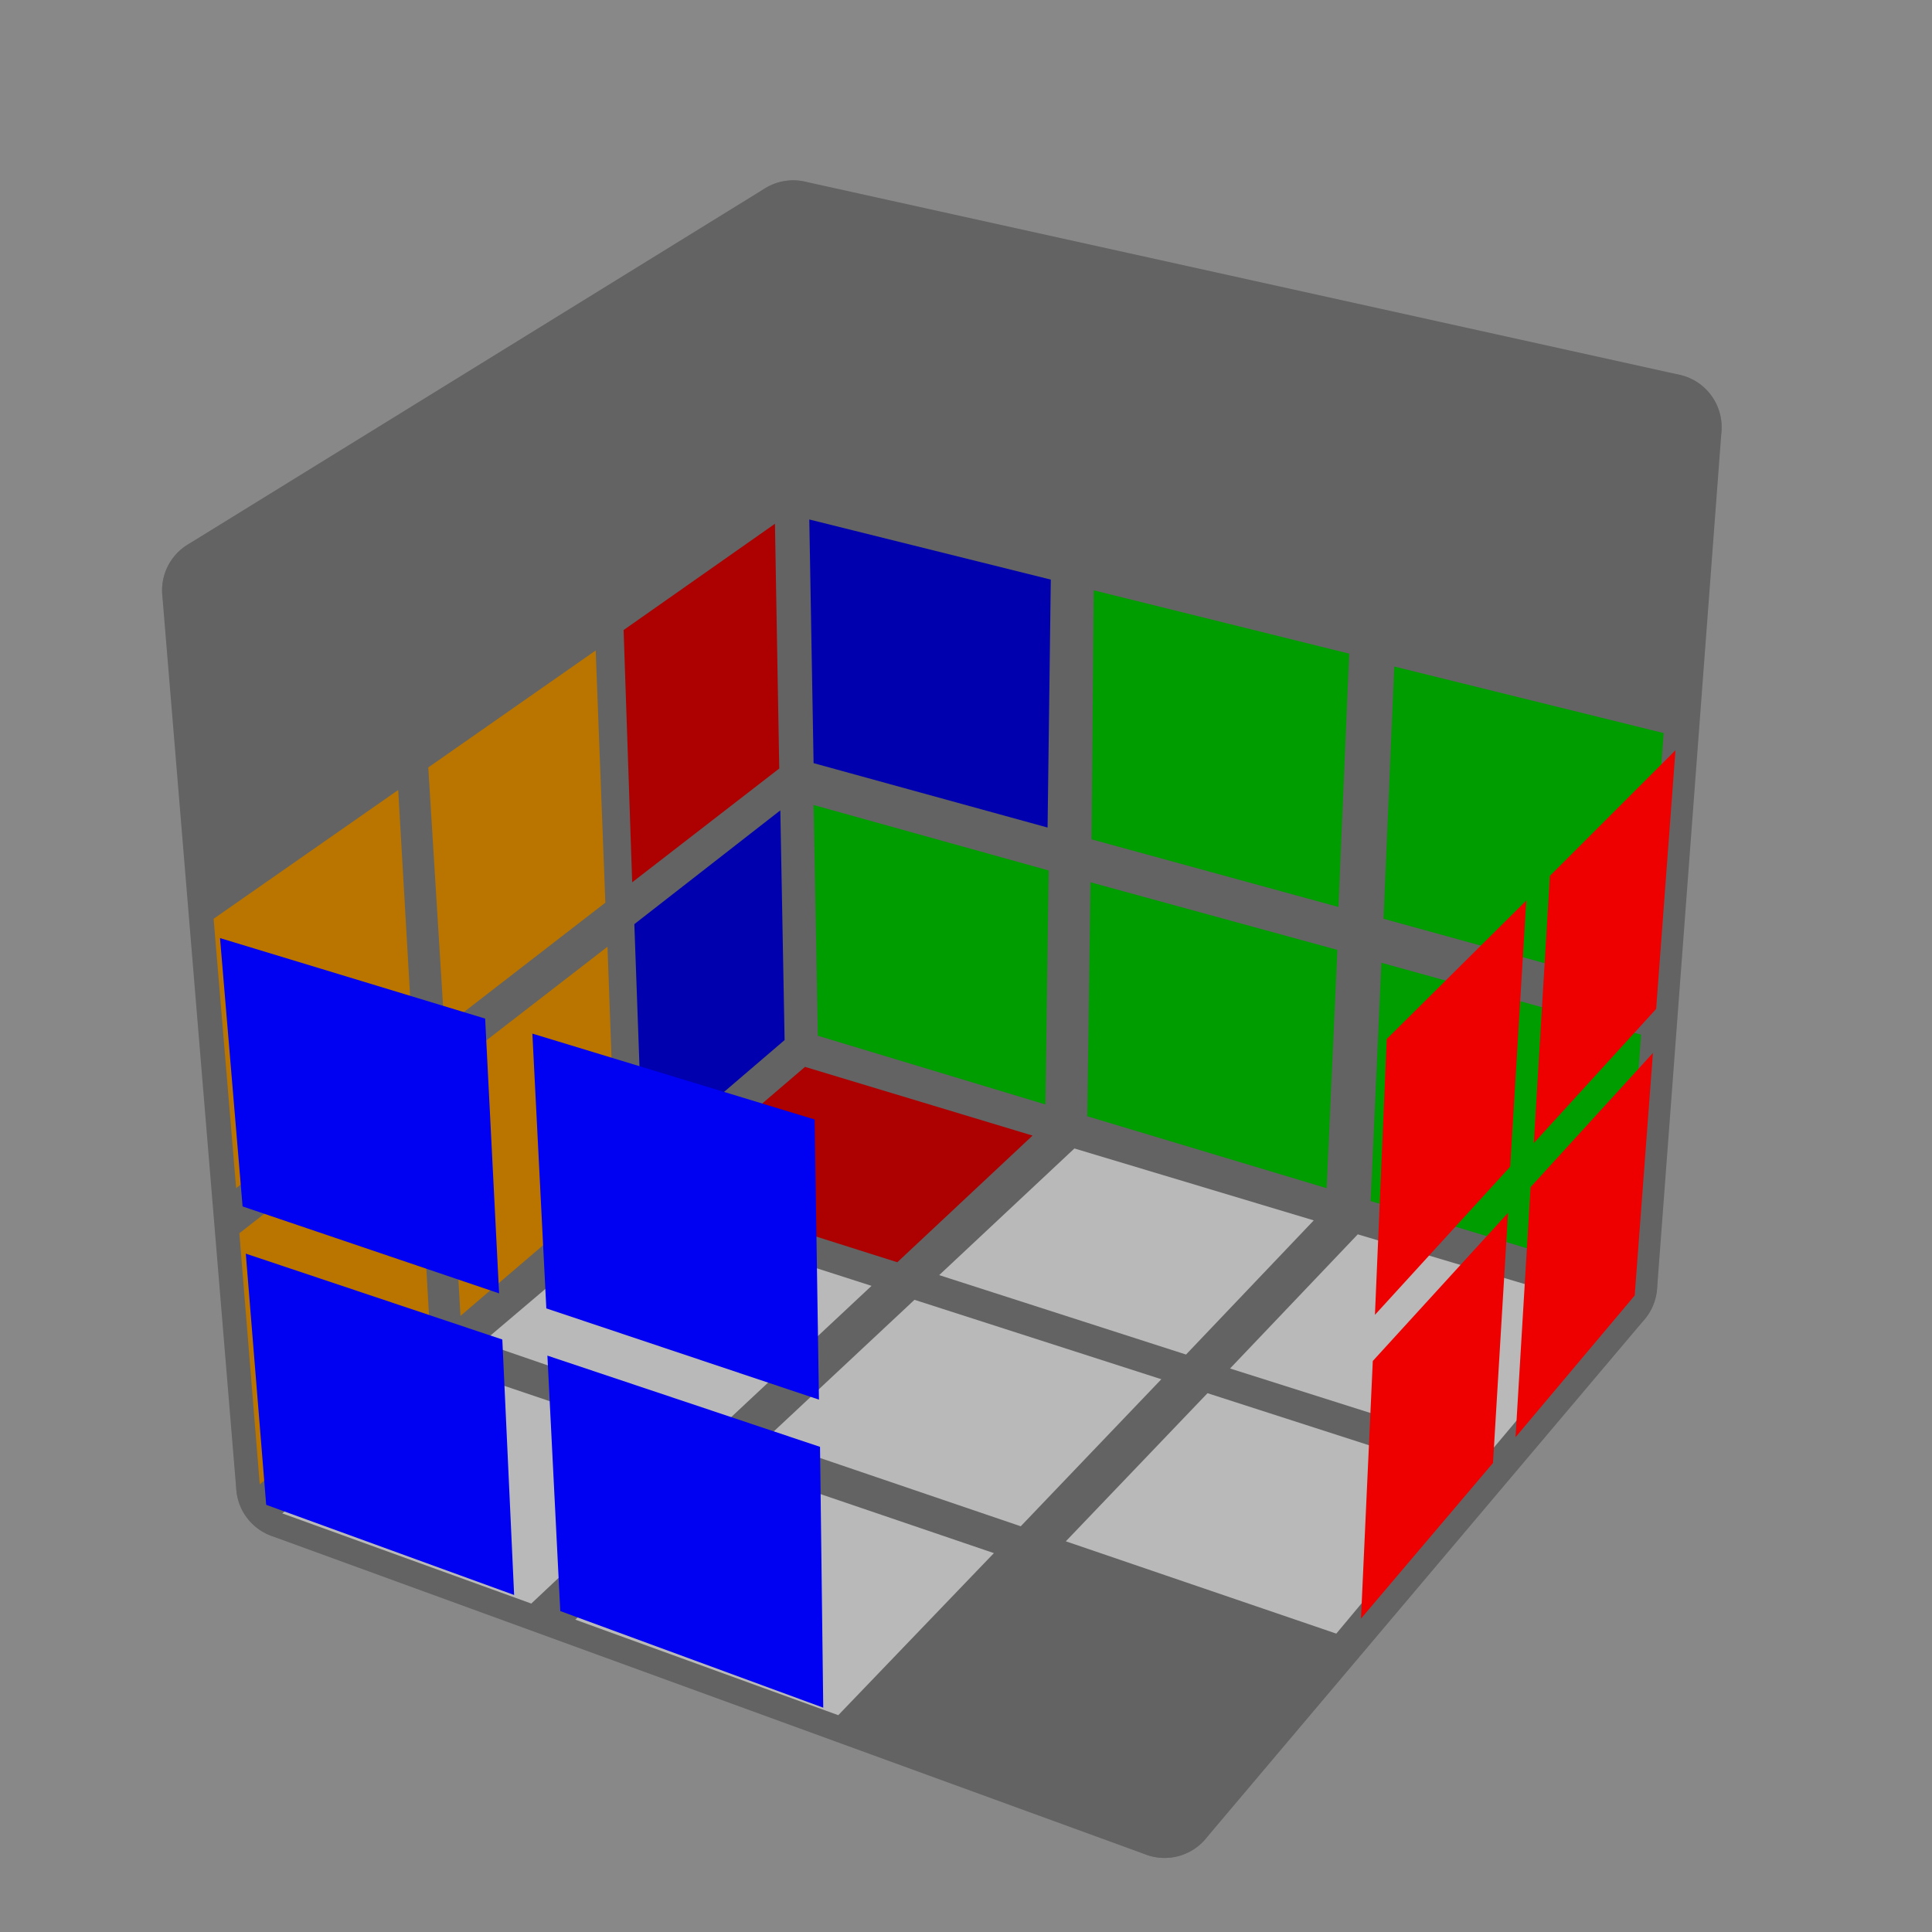
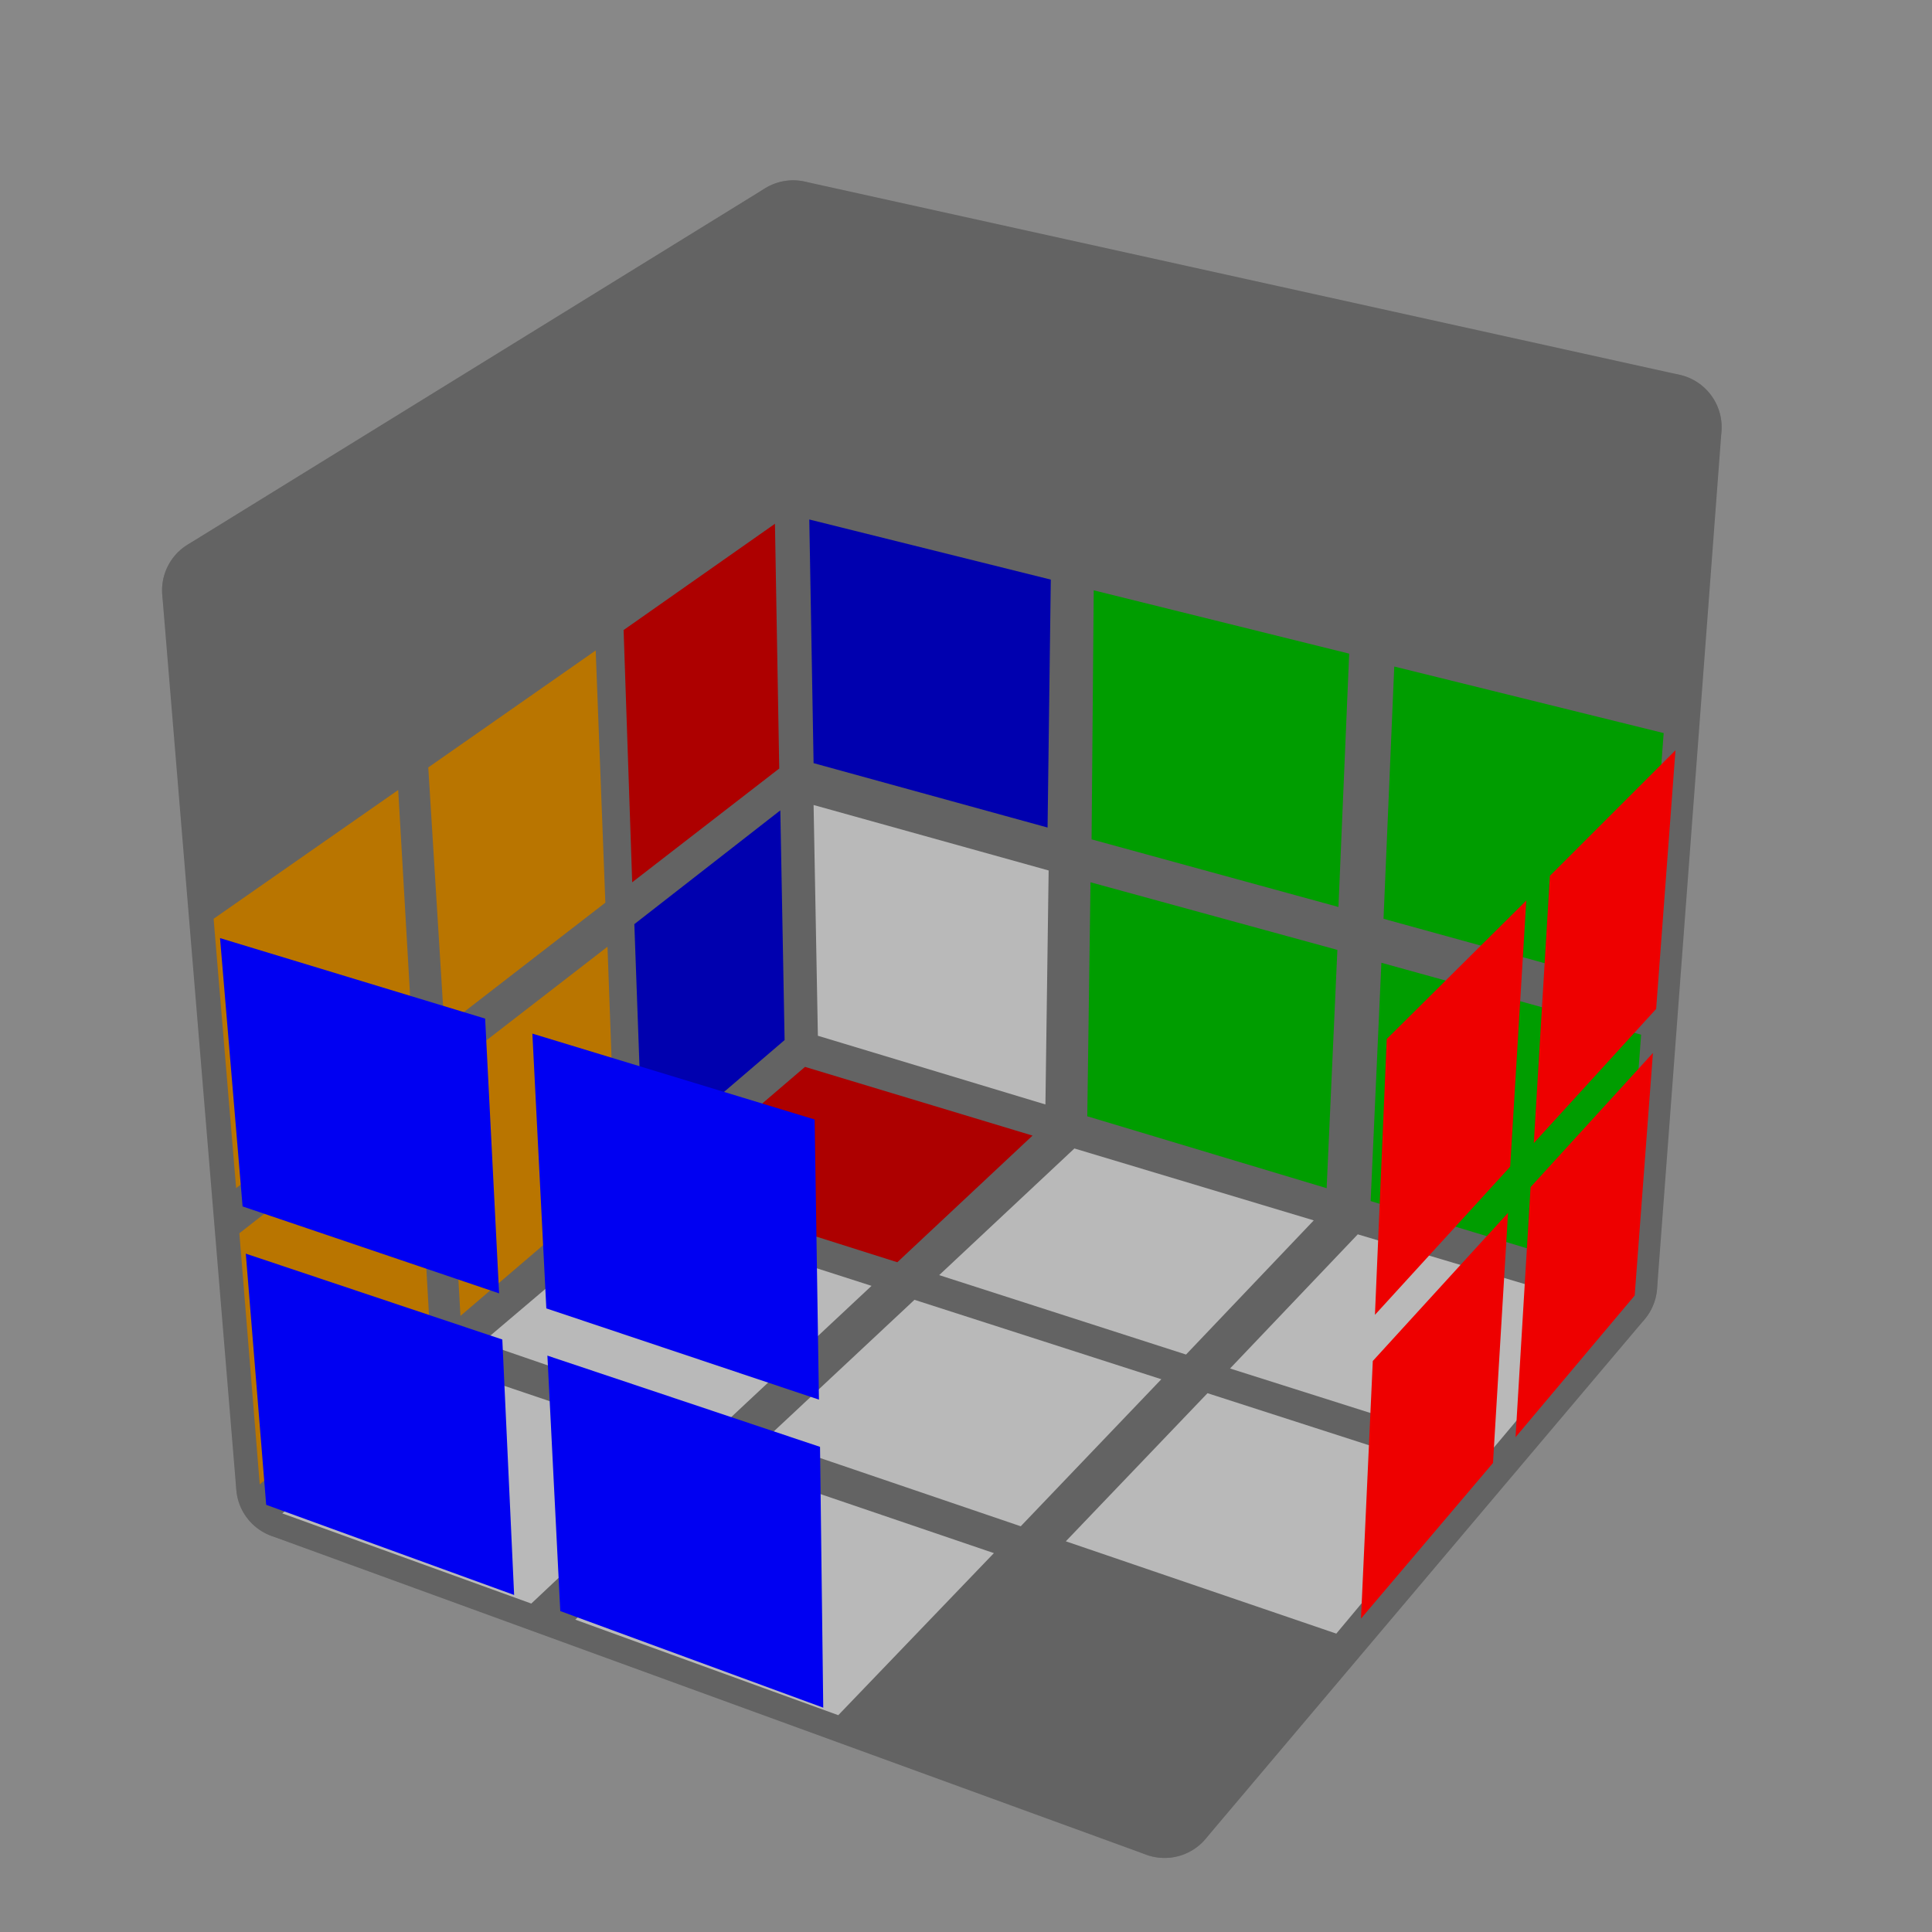
<svg xmlns="http://www.w3.org/2000/svg" version="1.1" width="140" height="140" viewBox="-0.9 -0.9 1.8 1.8">
  <rect fill="#888888" x="-0.9" y="-0.9" width="1.8" height="1.8" />
  <g style="opacity:1;stroke-opacity:0.5;stroke-width:0;stroke-linejoin:round">
    <polygon fill="#000000" stroke="#000000" opacity="0" points="0.672,-0.517 0.412,-0.574 0.402,-0.323 0.652,-0.261" />
    <polygon fill="#000000" stroke="#000000" opacity="0" points="0.368,-0.585 0.123,-0.638 0.12,-0.392 0.358,-0.333" />
    <polygon fill="#000000" stroke="#000000" opacity="0" points="0.082,-0.648 -0.15,-0.699 -0.146,-0.458 0.079,-0.402" />
    <polygon fill="#00D800" stroke="#000000" points="0.65,-0.217 0.399,-0.279 0.389,-0.044 0.632,0.023" />
    <polygon fill="#00D800" stroke="#000000" points="0.357,-0.291 0.119,-0.35 0.117,-0.118 0.347,-0.055" />
    <polygon fill="#0000F2" stroke="#000000" points="0.079,-0.36 -0.146,-0.416 -0.142,-0.189 0.076,-0.129" />
    <polygon fill="#00D800" stroke="#000000" points="0.629,0.064 0.387,-0.003 0.377,0.219 0.612,0.29" />
    <polygon fill="#00D800" stroke="#000000" points="0.346,-0.015 0.116,-0.078 0.113,0.14 0.336,0.207" />
-     <polygon fill="#00D800" stroke="#000000" points="0.077,-0.089 -0.142,-0.15 -0.138,0.065 0.074,0.129" />
+     <polygon fill="#FFFFFF" stroke="#000000" points="0.077,-0.089 -0.142,-0.15 -0.138,0.065 0.074,0.129" />
    <polygon fill="#FFFFFF" stroke="#000000" points="-0.637,0.51 -0.405,0.594 -0.253,0.451 -0.478,0.375" />
    <polygon fill="#FFFFFF" stroke="#000000" points="-0.364,0.609 -0.119,0.698 0.026,0.547 -0.212,0.466" />
    <polygon fill="#000000" stroke="#000000" opacity="0" points="-0.075,0.714 0.185,0.809 0.321,0.648 0.07,0.562" />
    <polygon fill="#FFFFFF" stroke="#000000" points="-0.451,0.351 -0.227,0.428 -0.088,0.298 -0.306,0.228" />
    <polygon fill="#FFFFFF" stroke="#000000" points="-0.187,0.441 0.051,0.522 0.182,0.385 -0.048,0.311" />
    <polygon fill="#FFFFFF" stroke="#000000" points="0.093,0.536 0.345,0.622 0.467,0.476 0.225,0.398" />
    <polygon fill="#EE0000" stroke="#000000" points="-0.282,0.207 -0.064,0.276 0.062,0.158 -0.15,0.094" />
    <polygon fill="#FFFFFF" stroke="#000000" points="-0.025,0.288 0.205,0.362 0.324,0.237 0.101,0.17" />
    <polygon fill="#FFFFFF" stroke="#000000" points="0.246,0.375 0.489,0.452 0.6,0.32 0.365,0.25" />
    <polygon fill="#000000" stroke="#000000" opacity="0" points="-0.183,-0.695 -0.33,-0.605 -0.32,-0.355 -0.179,-0.454" />
    <polygon fill="#000000" stroke="#000000" opacity="0" points="-0.356,-0.587 -0.518,-0.488 -0.503,-0.228 -0.347,-0.337" />
    <polygon fill="#000000" stroke="#000000" opacity="0" points="-0.547,-0.468 -0.726,-0.358 -0.704,-0.089 -0.532,-0.209" />
    <polygon fill="#EE0000" stroke="#000000" points="-0.178,-0.412 -0.319,-0.313 -0.311,-0.078 -0.174,-0.184" />
    <polygon fill="#FFA100" stroke="#000000" points="-0.345,-0.294 -0.501,-0.185 -0.486,0.057 -0.336,-0.059" />
    <polygon fill="#FFA100" stroke="#000000" points="-0.529,-0.164 -0.701,-0.044 -0.68,0.207 -0.515,0.078" />
    <polygon fill="#0000F2" stroke="#000000" points="-0.173,-0.145 -0.309,-0.039 -0.301,0.182 -0.169,0.069" />
    <polygon fill="#FFA100" stroke="#000000" points="-0.334,-0.018 -0.484,0.098 -0.471,0.326 -0.326,0.202" />
    <polygon fill="#FFA100" stroke="#000000" points="-0.512,0.12 -0.677,0.249 -0.658,0.483 -0.499,0.348" />
  </g>
  <g style="stroke-width:0.1;stroke-linejoin:round;opacity:0.15">
    <polygon fill="#000000" stroke="#000000" points="0.654,-0.502 -0.161,-0.682 -0.147,0.074 0.594,0.297" />
    <polygon fill="#000000" stroke="#000000" points="-0.63,0.484 0.185,0.781 0.594,0.297 -0.147,0.074" />
    <polygon fill="#000000" stroke="#000000" points="-0.161,-0.682 -0.699,-0.35 -0.63,0.484 -0.147,0.074" />
  </g>
  <g style="stroke-width:0.1;stroke-linejoin:round;opacity:0.15">
    <polygon fill="#000000" stroke="#000000" points="0.207,-0.103 0.654,-0.502 0.594,0.297 0.185,0.781" />
    <polygon fill="#000000" stroke="#000000" points="-0.161,-0.682 0.654,-0.502 0.207,-0.103 -0.699,-0.35" />
    <polygon fill="#000000" stroke="#000000" points="-0.699,-0.35 0.207,-0.103 0.185,0.781 -0.63,0.484" />
  </g>
  <g style="opacity:1;stroke-opacity:0.5;stroke-width:0;stroke-linejoin:round">
    <polygon fill="#000000" stroke="#000000" opacity="0" points="0.232,-0.097 0.382,-0.231 0.37,0.045 0.225,0.19" />
    <polygon fill="#000000" stroke="#000000" opacity="0" points="0.407,-0.255 0.541,-0.374 0.525,-0.108 0.395,0.022" />
    <polygon fill="#000000" stroke="#000000" opacity="0" points="0.563,-0.395 0.683,-0.502 0.664,-0.246 0.547,-0.129" />
    <polygon fill="#000000" stroke="#000000" opacity="0" points="0.223,0.238 0.368,0.093 0.357,0.35 0.217,0.504" />
    <polygon fill="#EE0000" stroke="#000000" points="0.392,0.068 0.522,-0.061 0.507,0.187 0.381,0.325" />
    <polygon fill="#EE0000" stroke="#000000" points="0.544,-0.084 0.661,-0.201 0.643,0.04 0.529,0.165" />
    <polygon fill="#000000" stroke="#000000" opacity="0" points="0.215,0.548 0.355,0.395 0.345,0.634 0.209,0.795" />
    <polygon fill="#EE0000" stroke="#000000" points="0.379,0.368 0.505,0.23 0.491,0.463 0.368,0.608" />
    <polygon fill="#EE0000" stroke="#000000" points="0.526,0.206 0.64,0.081 0.623,0.307 0.512,0.439" />
    <polygon fill="#000000" stroke="#000000" opacity="0" points="-0.163,-0.712 0.069,-0.661 -0.07,-0.566 -0.309,-0.622" />
    <polygon fill="#000000" stroke="#000000" opacity="0" points="0.112,-0.651 0.357,-0.597 0.227,-0.496 -0.027,-0.556" />
    <polygon fill="#000000" stroke="#000000" opacity="0" points="0.403,-0.587 0.662,-0.53 0.542,-0.423 0.272,-0.486" />
    <polygon fill="#000000" stroke="#000000" opacity="0" points="-0.336,-0.605 -0.096,-0.548 -0.25,-0.443 -0.497,-0.505" />
    <polygon fill="#000000" stroke="#000000" opacity="0" points="-0.052,-0.538 0.202,-0.478 0.057,-0.366 -0.206,-0.432" />
    <polygon fill="#000000" stroke="#000000" opacity="0" points="0.249,-0.466 0.519,-0.403 0.385,-0.284 0.104,-0.354" />
    <polygon fill="#000000" stroke="#000000" opacity="0" points="-0.527,-0.486 -0.279,-0.424 -0.45,-0.306 -0.705,-0.376" />
    <polygon fill="#000000" stroke="#000000" opacity="0" points="-0.233,-0.412 0.03,-0.345 -0.132,-0.22 -0.404,-0.294" />
    <polygon fill="#000000" stroke="#000000" opacity="0" points="0.078,-0.332 0.359,-0.262 0.209,-0.128 -0.083,-0.207" />
    <polygon fill="#000000" stroke="#000000" opacity="0" points="-0.72,-0.342 -0.465,-0.272 -0.451,0.003 -0.698,-0.073" />
    <polygon fill="#000000" stroke="#000000" opacity="0" points="-0.419,-0.259 -0.146,-0.185 -0.143,0.096 -0.405,0.016" />
    <polygon fill="#000000" stroke="#000000" opacity="0" points="-0.098,-0.171 0.194,-0.092 0.186,0.196 -0.094,0.11" />
    <polygon fill="#0000F2" stroke="#000000" points="-0.695,-0.026 -0.448,0.049 -0.435,0.305 -0.674,0.224" />
    <polygon fill="#0000F2" stroke="#000000" points="-0.404,0.063 -0.141,0.143 -0.137,0.404 -0.391,0.319" />
    <polygon fill="#000000" stroke="#000000" opacity="0" points="-0.094,0.158 0.186,0.244 0.18,0.51 -0.09,0.419" />
    <polygon fill="#0000F2" stroke="#000000" points="-0.671,0.268 -0.432,0.348 -0.421,0.586 -0.652,0.502" />
    <polygon fill="#0000F2" stroke="#000000" points="-0.39,0.363 -0.136,0.448 -0.133,0.691 -0.378,0.601" />
    <polygon fill="#000000" stroke="#000000" opacity="0" points="-0.091,0.464 0.179,0.555 0.173,0.802 -0.087,0.707" />
  </g>
</svg>
